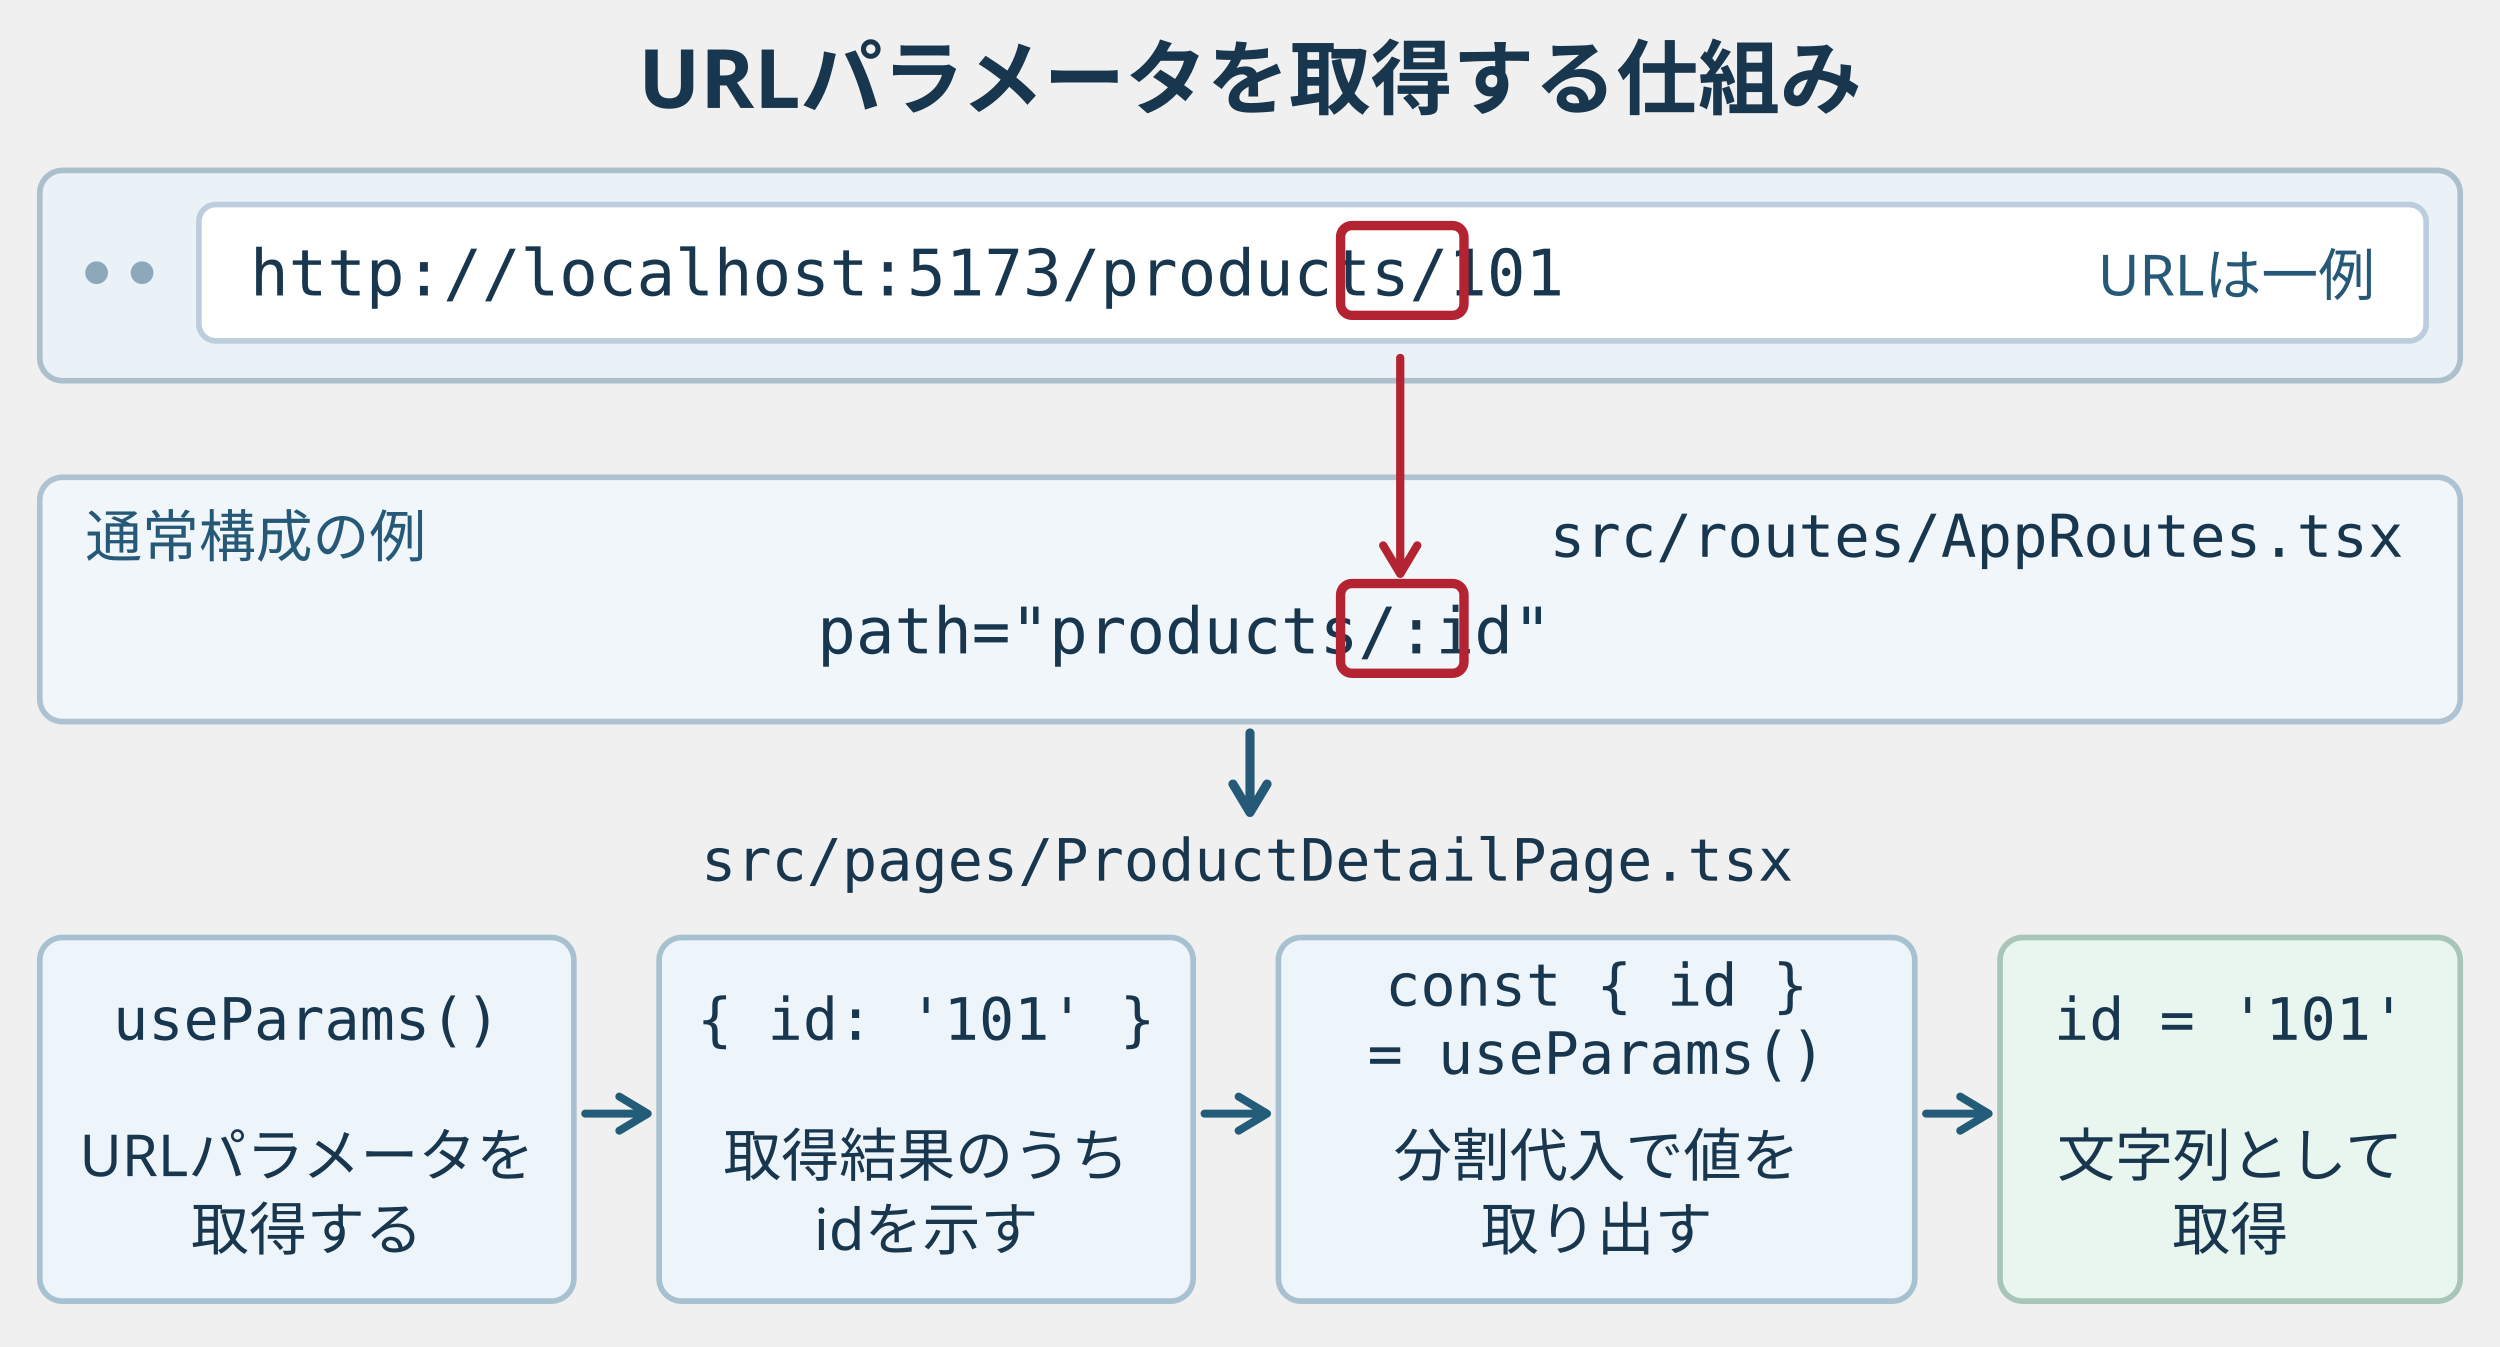
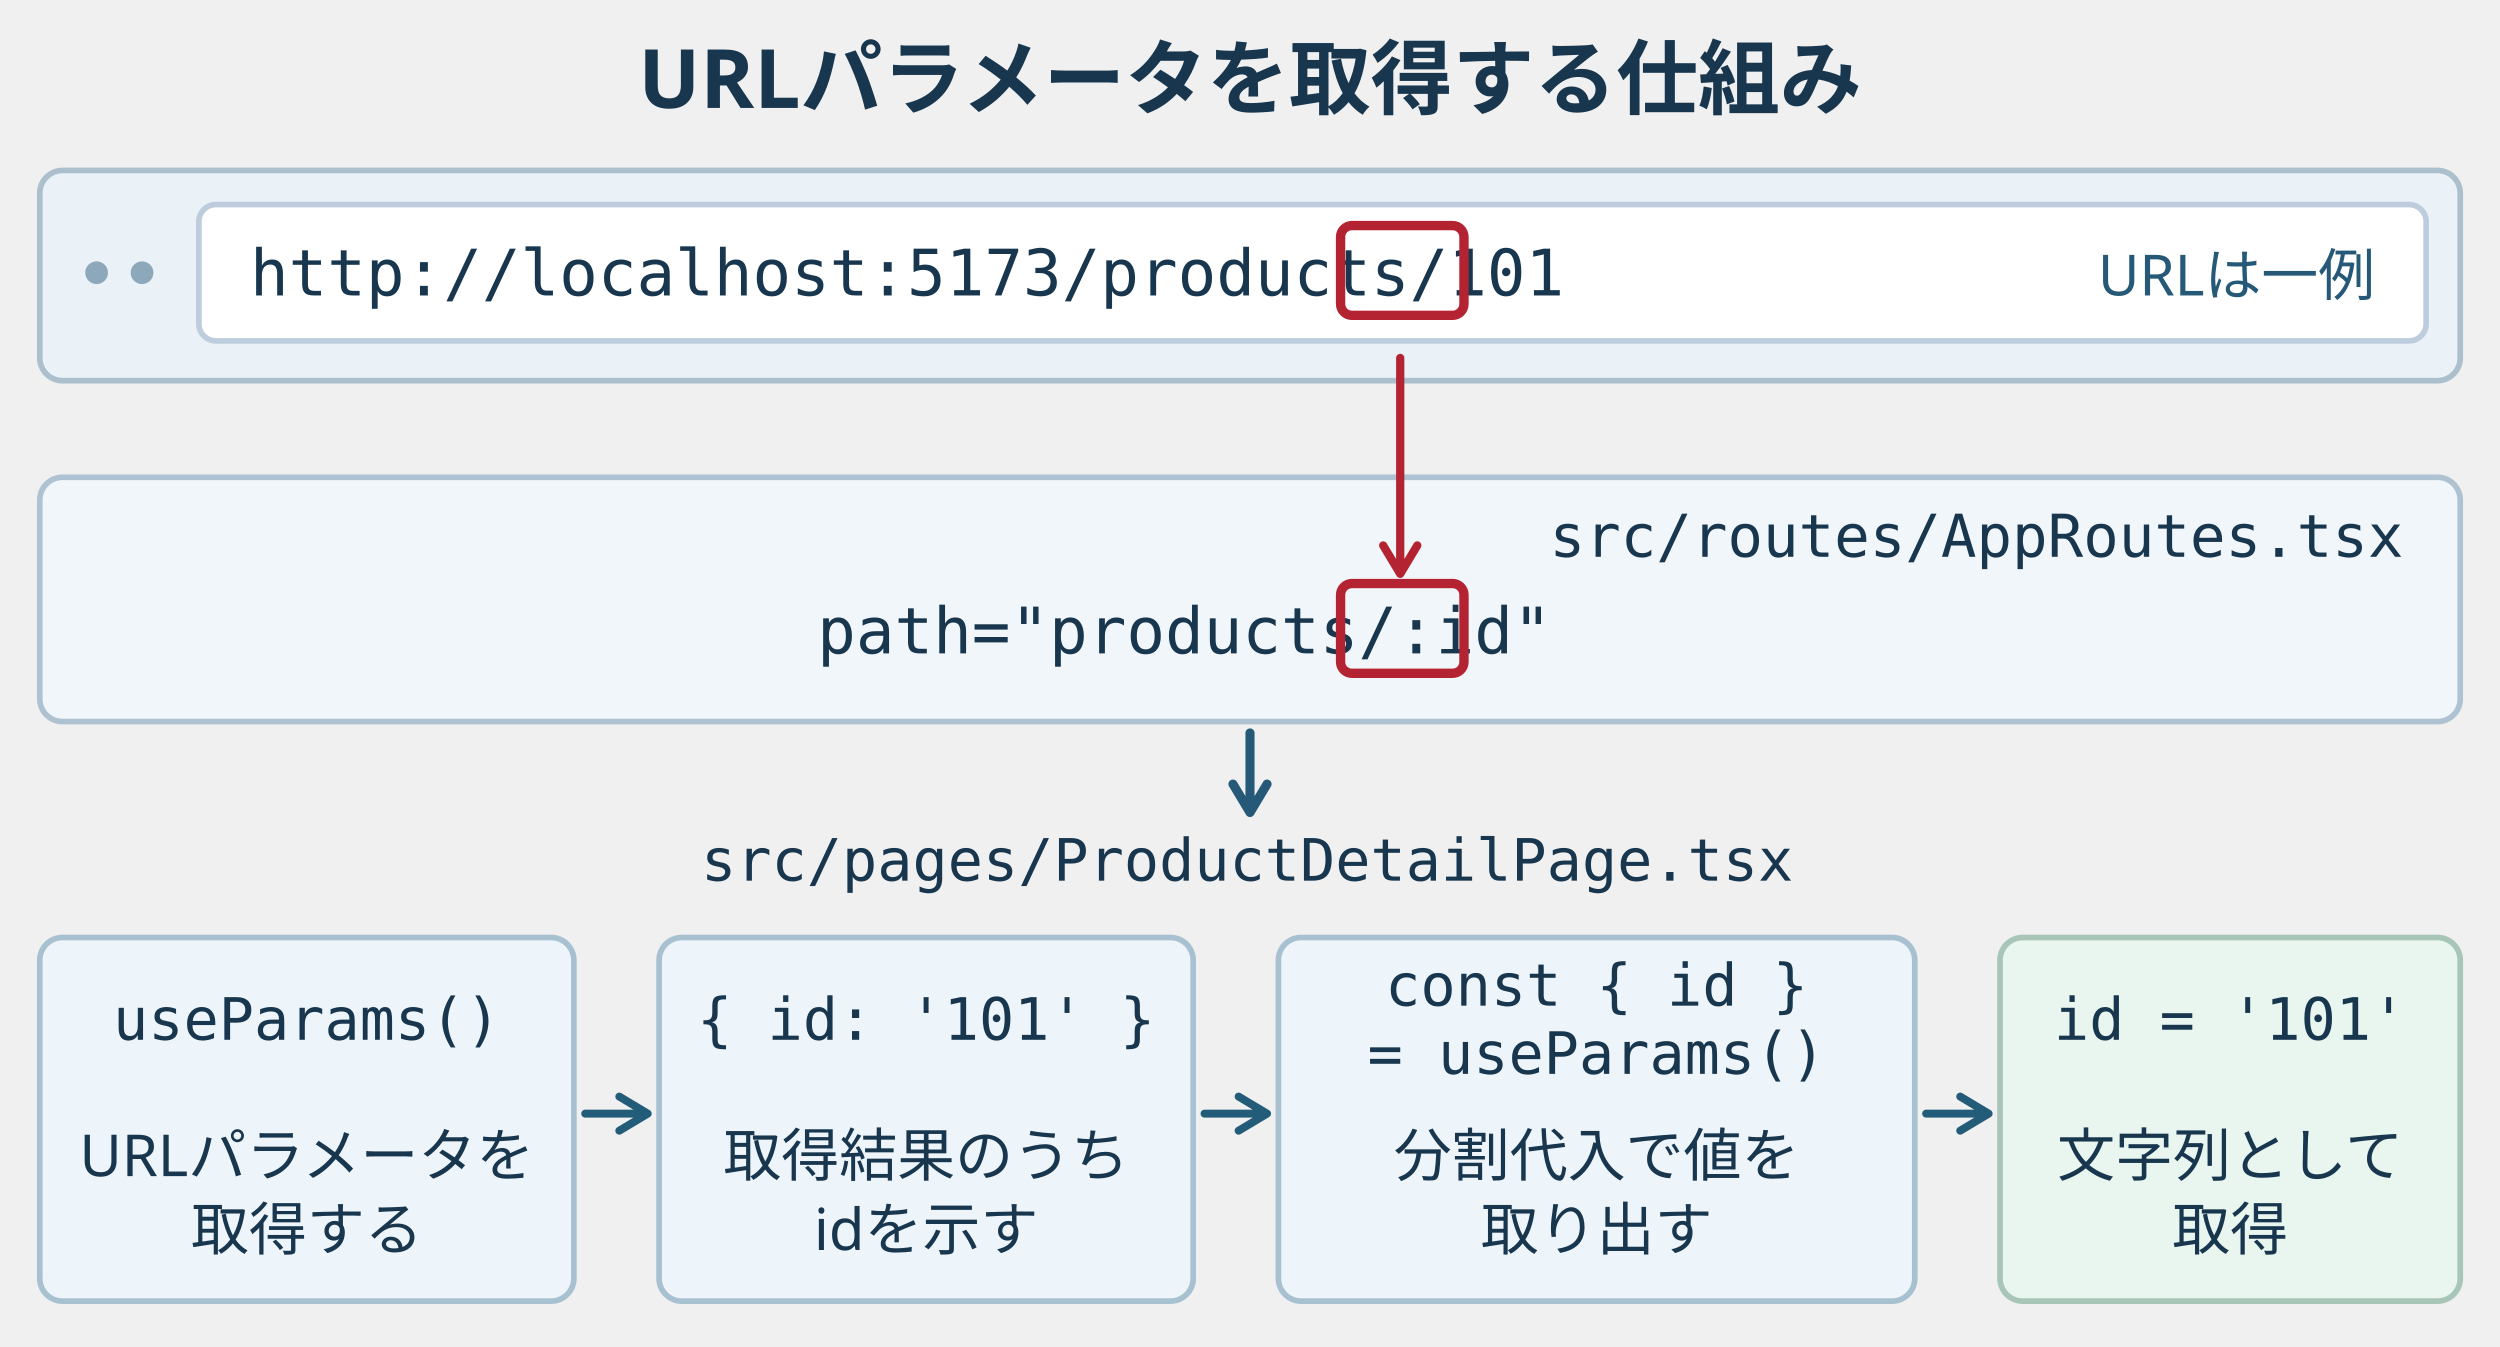
<svg xmlns="http://www.w3.org/2000/svg" width="440" height="237" viewBox="0 0 440 237" font-family="Meiryo, sans-serif" role="img">
  <text x="220.0" y="19" font-size="14.4" fill="#18364e" text-anchor="middle" font-weight="700">URLパラメータを取得する仕組み</text>
  <rect x="7" y="30" width="426" height="37" rx="4" fill="#eaf2f7" stroke="#abbfcc" stroke-width="1" />
  <rect x="35" y="36" width="392" height="24" rx="3" fill="#fff" stroke="#bdcddd" stroke-width="1" />
  <circle cx="17" cy="48" r="2" fill="#8da7bb" />
  <circle cx="25" cy="48" r="2" fill="#8da7bb" />
  <text x="44.00 50.24 56.48 62.73 68.97 75.21 81.45 87.69 93.94 100.18 106.42 112.66 118.91 125.15 131.39 137.63 143.87 150.12 156.36 162.60 168.84 175.08 181.33 187.57 193.81 200.05 206.30 212.54 218.78 225.02 231.26 237.51 243.75 249.99" y="52" font-family="Consolas, MS Gothic, monospace" font-size="11.3" fill="#18364e" xml:space="preserve">http://localhost:5173/products/101</text>
  <rect x="235.94" y="39.7" width="21.72" height="15.8" rx="2" fill="none" stroke="#b42331" stroke-width="1.65" />
  <rect x="7" y="84" width="426" height="43" rx="4" fill="#f1f6fa" stroke="#afc2d1" stroke-width="1" />
  <text x="423" y="98" font-size="10.4" fill="#18364e" text-anchor="end" font-family="Consolas, MS Gothic, monospace">src/routes/AppRoutes.tsx</text>
  <text x="143.83 150.07 156.31 162.55 168.80 175.04 181.28 187.52 193.76 200.01 206.25 212.49 218.73 224.97 231.22 237.46 243.70 249.94 256.18" y="115" font-family="Consolas, MS Gothic, monospace" font-size="11.3" fill="#18364e" xml:space="preserve">path="products/:id"</text>
  <rect x="235.94" y="102.7" width="21.72" height="15.8" rx="2" fill="none" stroke="#b42331" stroke-width="1.65" />
  <path d="M246.44 63V101m3-5l-3 5-3-5" fill="none" stroke="#b42331" stroke-width="1.45" stroke-linecap="round" stroke-linejoin="round" />
  <path d="M220 129L220 143M223.00 138.00L220 143L217.00 138.00" fill="none" stroke="#255977" stroke-width="1.6" stroke-linecap="round" stroke-linejoin="round" />
  <text x="219.5" y="155" font-size="10.3" fill="#18364e" text-anchor="middle" font-family="Consolas, MS Gothic, monospace">src/pages/ProductDetailPage.tsx</text>
  <rect x="7" y="165" width="94" height="64" rx="4" fill="#eef5fa" stroke="#a8c1d0" stroke-width="1" />
  <text x="54.0" y="183" font-size="10.3" fill="#18364e" text-anchor="middle" font-family="Consolas, MS Gothic, monospace">useParams()</text>
  <text x="54.0" y="207" font-size="10.2" fill="#18364e" text-anchor="middle">URLパラメータを</text>
  <text x="54.0" y="220" font-size="10.2" fill="#18364e" text-anchor="middle">取得する</text>
  <rect x="116" y="165" width="94" height="64" rx="4" fill="#eef5fa" stroke="#a8c1d0" stroke-width="1" />
  <text x="163.0" y="183" font-size="10.3" fill="#18364e" text-anchor="middle" font-family="Consolas, MS Gothic, monospace">{ id: '101' }</text>
  <text x="163.0" y="207" font-size="10.2" fill="#18364e" text-anchor="middle">取得結果のうち</text>
  <text x="163.0" y="220" font-size="10.2" fill="#18364e" text-anchor="middle">idを示す</text>
  <path d="M103 196L114 196M109.00 193.00L114 196L109.00 199.00" fill="none" stroke="#235c78" stroke-width="1.4" stroke-linecap="round" stroke-linejoin="round" />
  <rect x="225" y="165" width="112" height="64" rx="4" fill="#eef5fa" stroke="#a8c1d0" stroke-width="1" />
  <text x="281.0" y="177" font-size="10.3" fill="#18364e" text-anchor="middle" font-family="Consolas, MS Gothic, monospace">const { id }</text>
  <text x="281.0" y="189" font-size="10.3" fill="#18364e" text-anchor="middle" font-family="Consolas, MS Gothic, monospace">= useParams()</text>
  <text x="281.0" y="207" font-size="10.2" fill="#18364e" text-anchor="middle">分割代入で値を</text>
  <text x="281.0" y="220" font-size="10.2" fill="#18364e" text-anchor="middle">取り出す</text>
  <path d="M212 196L223 196M218.00 193.00L223 196L218.00 199.00" fill="none" stroke="#235c78" stroke-width="1.4" stroke-linecap="round" stroke-linejoin="round" />
  <rect x="352" y="165" width="81" height="64" rx="4" fill="#e9f5ef" stroke="#a7c6b8" stroke-width="1" />
  <text x="392.5" y="183" font-size="10.3" fill="#18364e" text-anchor="middle" font-family="Consolas, MS Gothic, monospace">id = '101'</text>
  <text x="392.5" y="207" font-size="10.2" fill="#18364e" text-anchor="middle">文字列として</text>
  <text x="392.5" y="220" font-size="10.2" fill="#18364e" text-anchor="middle">取得</text>
  <path d="M339 196L350 196M345.00 193.00L350 196L345.00 199.00" fill="none" stroke="#235c78" stroke-width="1.4" stroke-linecap="round" stroke-linejoin="round" />
  <text x="418" y="52" font-size="10" fill="#255977" text-anchor="end" font-weight="400">URLは一例</text>
-   <text x="15" y="98" font-size="10" fill="#255977" text-anchor="start" font-weight="400">通常構成の例</text>
</svg>
